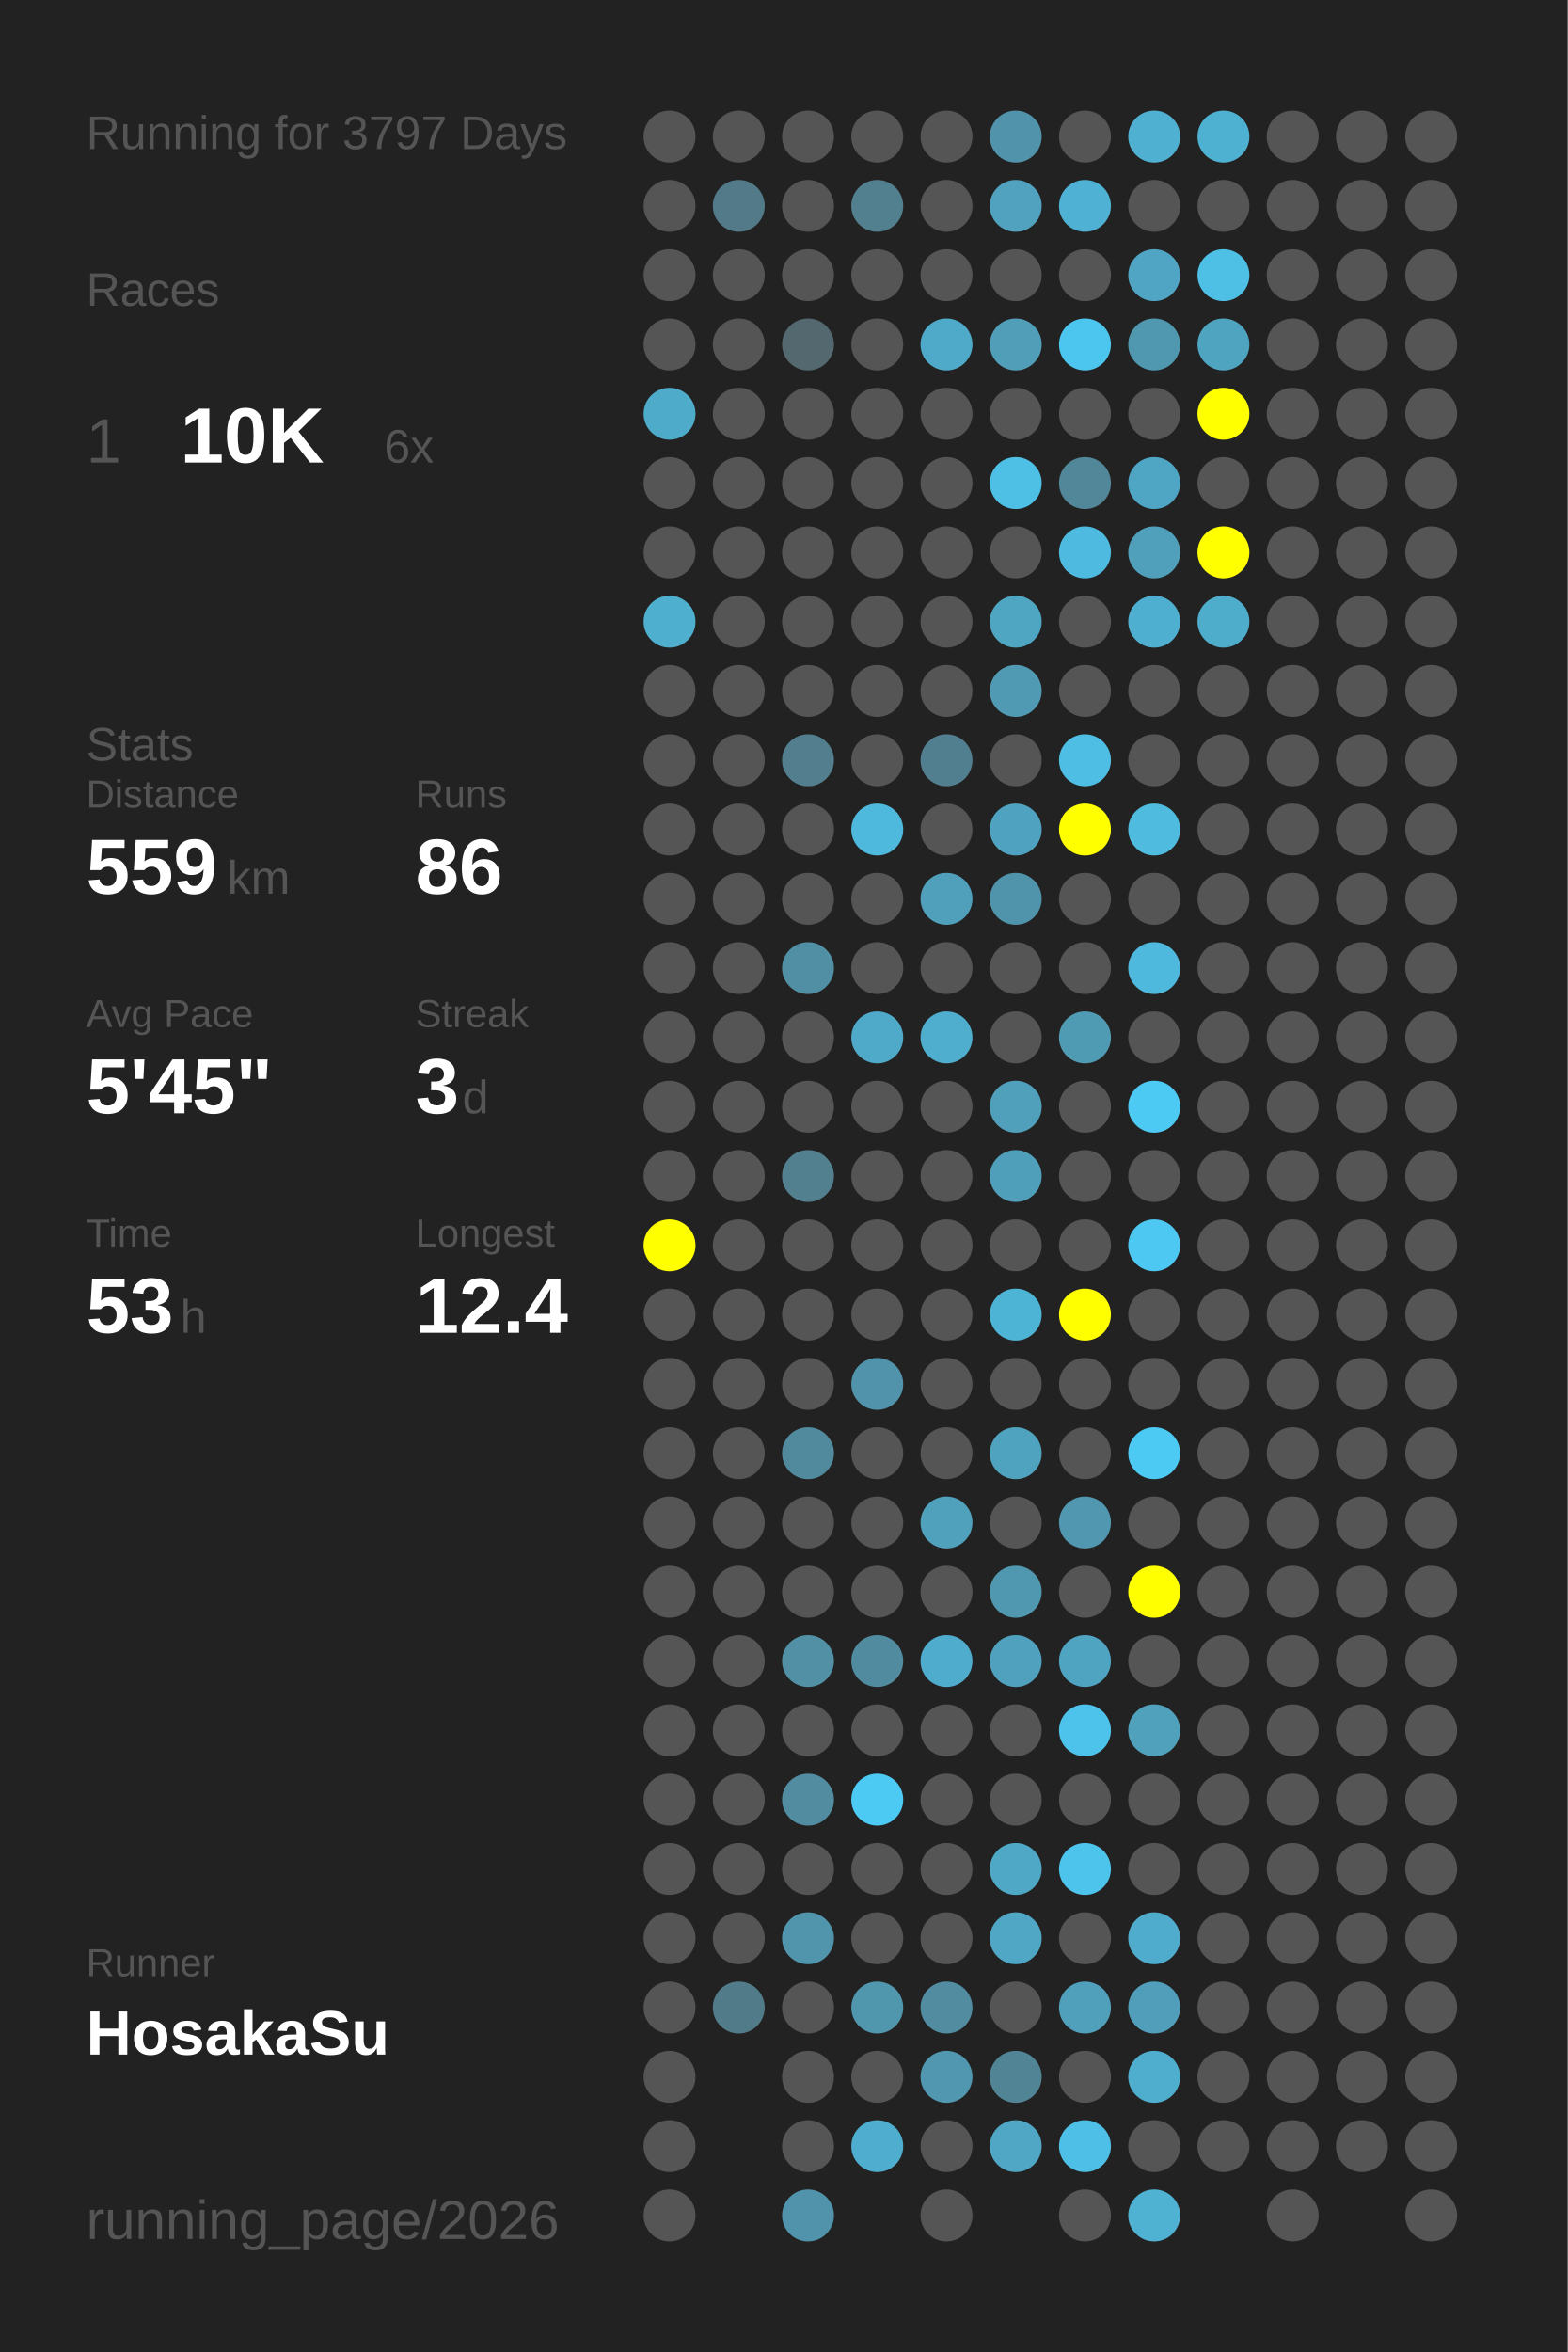
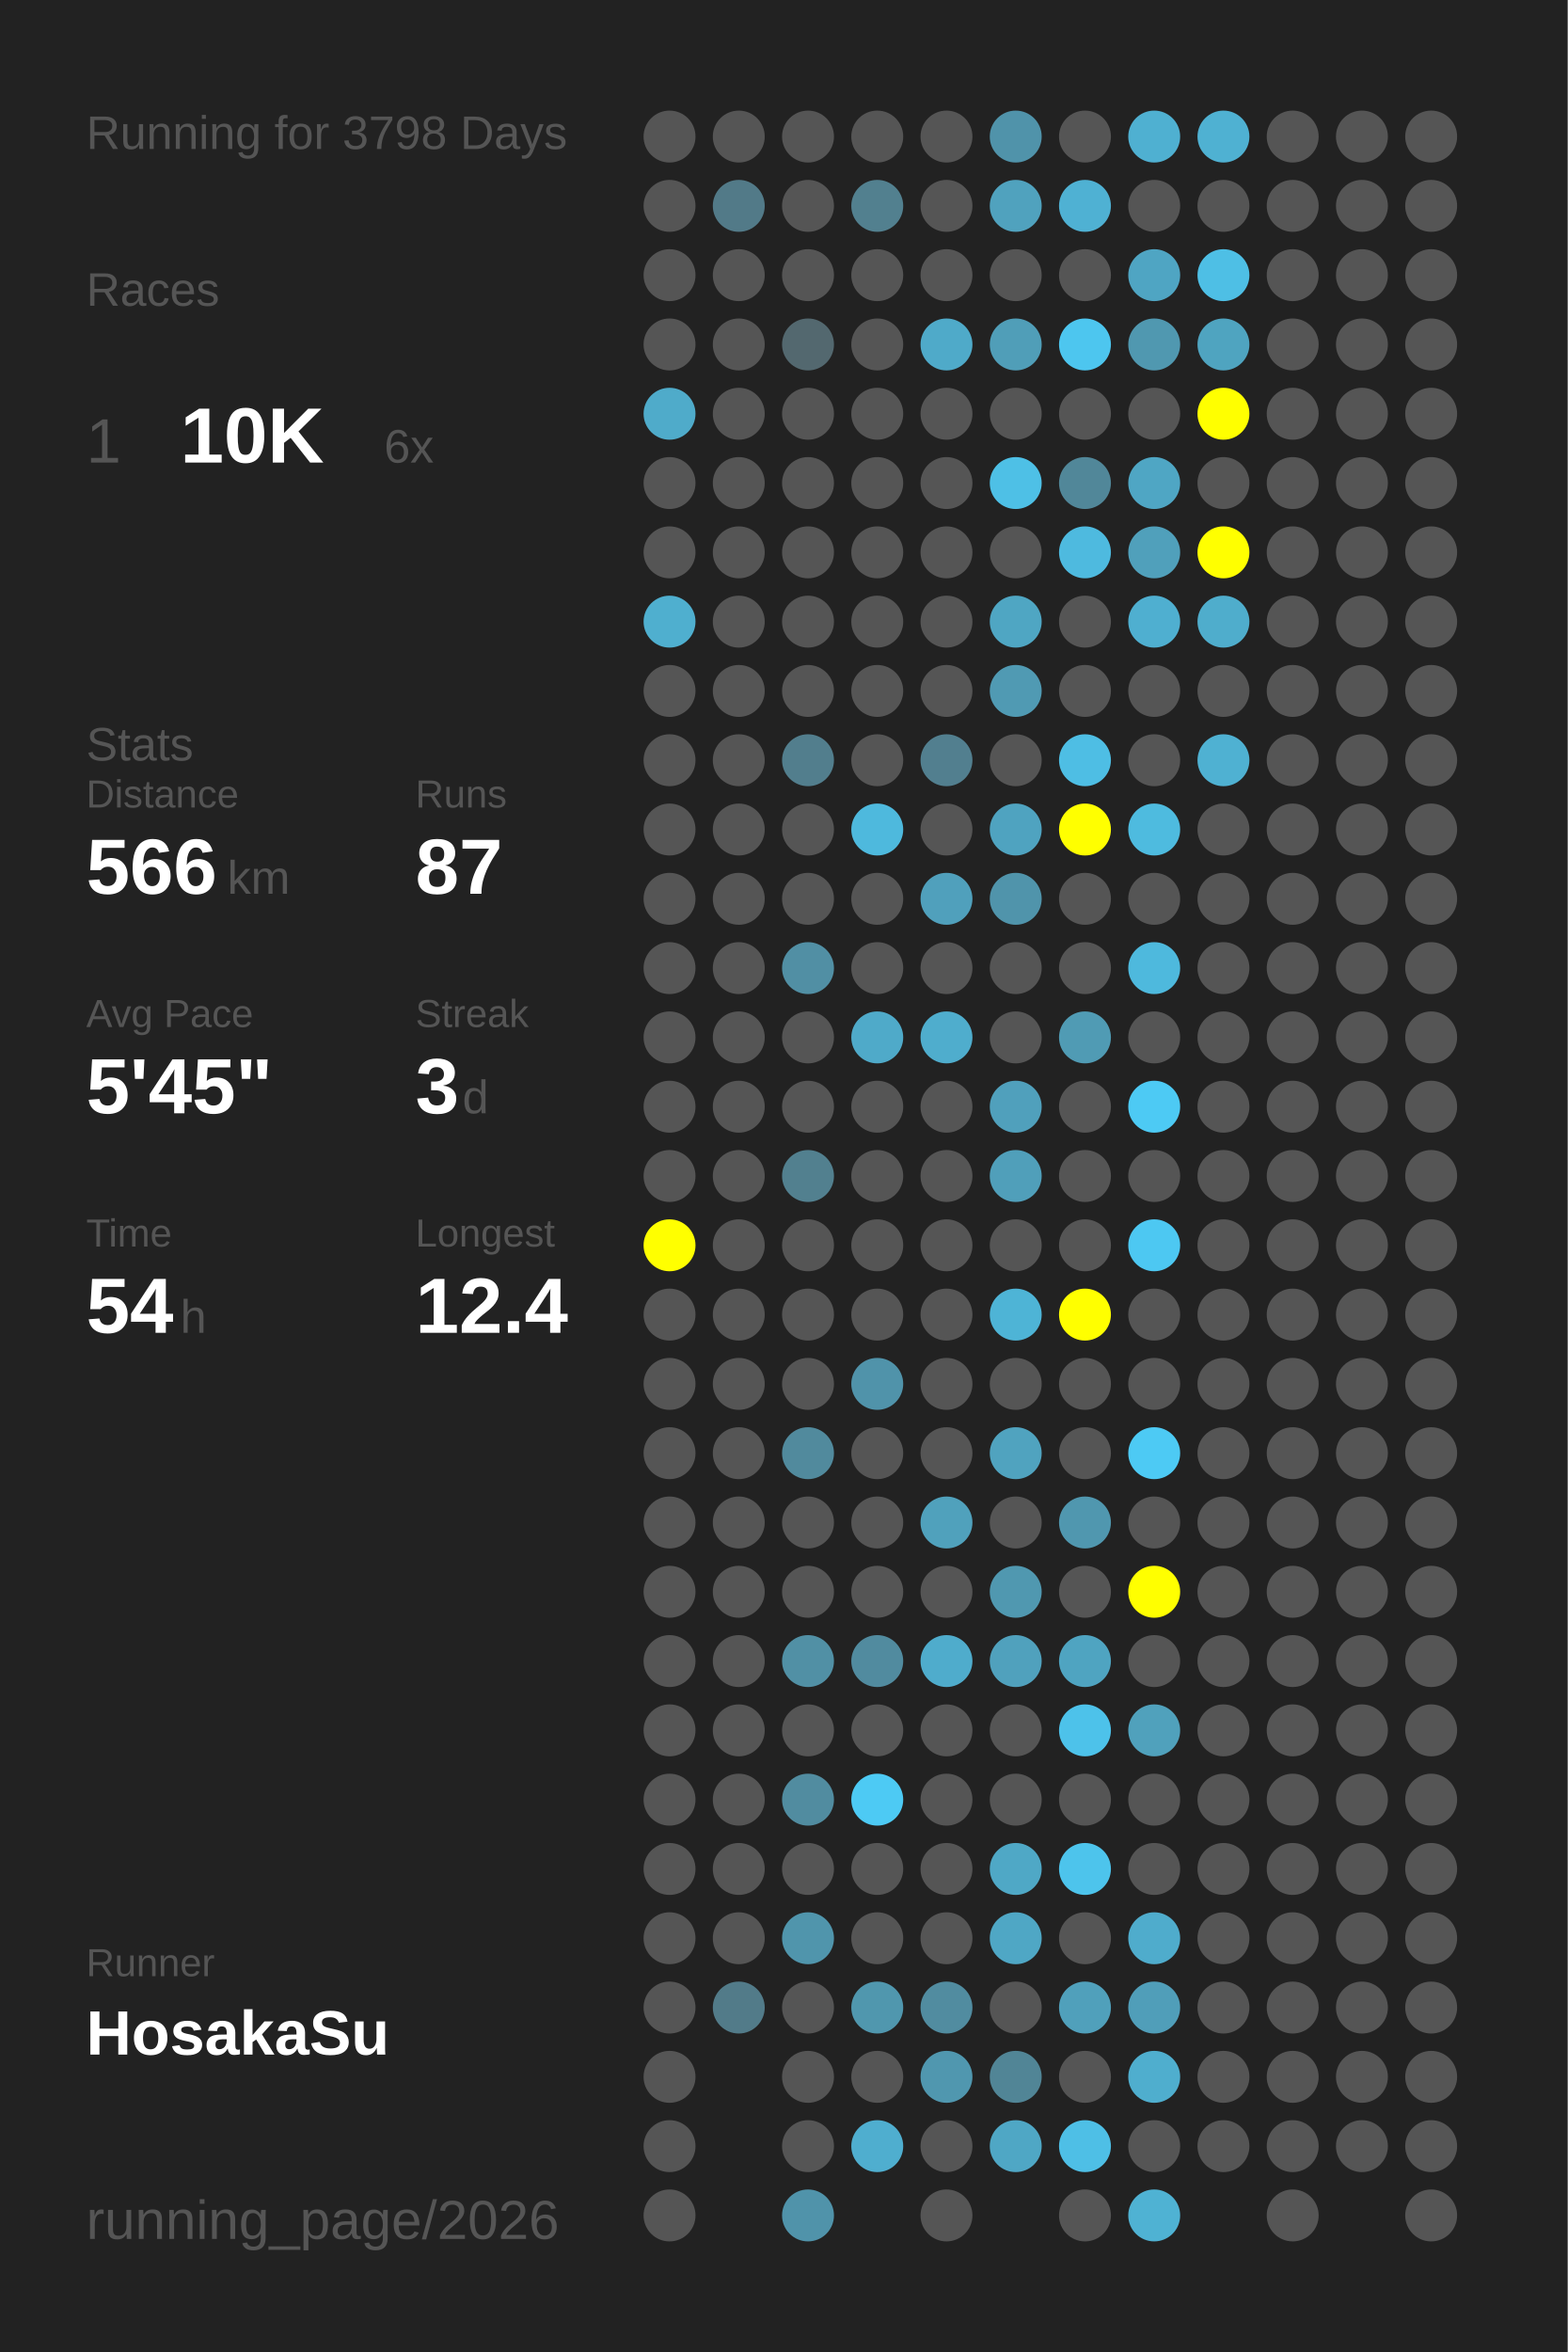
<svg xmlns="http://www.w3.org/2000/svg" baseProfile="full" height="300mm" version="1.1" viewBox="0,0,200,300" width="200mm">
  <defs />
  <rect fill="#222222" height="300" width="200" x="0" y="0" />
-   <text fill="#555555" style="font-size:6px; font-family:Arial;" x="11" y="19">Running for 3797 Days</text>
+   <text fill="#555555" style="font-size:6px; font-family:Arial;" x="11" y="19">Running for 3798 Days</text>
  <text fill="#555555" style="font-size:6px; font-family:Arial;" x="11" y="39">Races</text>
  <text fill="#555555" style="font-size:8px; font-family:Arial;" x="11" y="59">1</text>
  <text fill="#FFFFFF" style="font-size:10px; font-family:Arial; font-weight:bold;" x="23" y="59">10K</text>
  <text fill="#555555" style="font-size:6px; font-family:Arial;" x="49" y="59">6x</text>
  <text fill="#555555" style="font-size:6px; font-family:Arial;" x="11" y="97">Stats</text>
  <text fill="#555555" style="font-size:5px; font-family:Arial;" x="11" y="103">Distance</text>
-   <text fill="#FFFFFF" style="font-size:10px; font-family:Arial; font-weight:bold;" x="11" y="114">559</text>
+   <text fill="#FFFFFF" style="font-size:10px; font-family:Arial; font-weight:bold;" x="11" y="114">566</text>
  <text fill="#555555" style="font-size:6px; font-family:Arial;" x="29" y="114">km</text>
  <text fill="#555555" style="font-size:5px; font-family:Arial;" x="53" y="103">Runs</text>
-   <text fill="#FFFFFF" style="font-size:10px; font-family:Arial; font-weight:bold;" x="53" y="114">86</text>
+   <text fill="#FFFFFF" style="font-size:10px; font-family:Arial; font-weight:bold;" x="53" y="114">87</text>
  <text fill="#555555" style="font-size:5px; font-family:Arial;" x="11" y="131">Avg Pace</text>
  <text fill="#FFFFFF" style="font-size:10px; font-family:Arial; font-weight:bold;" x="11" y="142">5'45"</text>
  <text fill="#555555" style="font-size:5px; font-family:Arial;" x="53" y="131">Streak</text>
  <text fill="#FFFFFF" style="font-size:10px; font-family:Arial; font-weight:bold;" x="53" y="142">3</text>
  <text fill="#555555" style="font-size:6px; font-family:Arial;" x="59" y="142">d</text>
  <text fill="#555555" style="font-size:5px; font-family:Arial;" x="11" y="159">Time</text>
-   <text fill="#FFFFFF" style="font-size:10px; font-family:Arial; font-weight:bold;" x="11" y="170">53</text>
+   <text fill="#FFFFFF" style="font-size:10px; font-family:Arial; font-weight:bold;" x="11" y="170">54</text>
  <text fill="#555555" style="font-size:6px; font-family:Arial;" x="23" y="170">h</text>
  <text fill="#555555" style="font-size:5px; font-family:Arial;" x="53" y="159">Longest</text>
  <text fill="#FFFFFF" style="font-size:10px; font-family:Arial; font-weight:bold;" x="53" y="170">12.4</text>
  <text fill="#555555" style="font-size:5px; font-family:Arial;" x="11" y="252.065">Runner</text>
  <text fill="#FFFFFF" style="font-size:8px; font-family:Arial; font-weight:bold;" x="11" y="262.065">HosakaSu</text>
  <text fill="#555555" style="font-size:7px; font-family:Arial;" x="11" y="285.581">running_page/2026</text>
  <circle cx="85.417" cy="17.419" fill="#555555" r="3.312" />
  <circle cx="85.417" cy="26.258" fill="#555555" r="3.312" />
  <circle cx="85.417" cy="35.097" fill="#555555" r="3.312" />
  <circle cx="85.417" cy="43.935" fill="#555555" r="3.312" />
  <circle cx="85.417" cy="52.774" fill="#4fabca" r="3.312" />
  <circle cx="85.417" cy="61.613" fill="#555555" r="3.312" />
  <circle cx="85.417" cy="70.452" fill="#555555" r="3.312" />
  <circle cx="85.417" cy="79.29" fill="#4fafcf" r="3.312" />
  <circle cx="85.417" cy="88.129" fill="#555555" r="3.312" />
  <circle cx="85.417" cy="96.968" fill="#555555" r="3.312" />
  <circle cx="85.417" cy="105.806" fill="#555555" r="3.312" />
  <circle cx="85.417" cy="114.645" fill="#555555" r="3.312" />
  <circle cx="85.417" cy="123.484" fill="#555555" r="3.312" />
  <circle cx="85.417" cy="132.323" fill="#555555" r="3.312" />
  <circle cx="85.417" cy="141.161" fill="#555555" r="3.312" />
  <circle cx="85.417" cy="150" fill="#555555" r="3.312" />
  <circle cx="85.417" cy="158.839" fill="#FFFF00" r="3.312" />
  <circle cx="85.417" cy="167.677" fill="#555555" r="3.312" />
  <circle cx="85.417" cy="176.516" fill="#555555" r="3.312" />
  <circle cx="85.417" cy="185.355" fill="#555555" r="3.312" />
  <circle cx="85.417" cy="194.194" fill="#555555" r="3.312" />
  <circle cx="85.417" cy="203.032" fill="#555555" r="3.312" />
  <circle cx="85.417" cy="211.871" fill="#555555" r="3.312" />
  <circle cx="85.417" cy="220.71" fill="#555555" r="3.312" />
  <circle cx="85.417" cy="229.548" fill="#555555" r="3.312" />
  <circle cx="85.417" cy="238.387" fill="#555555" r="3.312" />
  <circle cx="85.417" cy="247.226" fill="#555555" r="3.312" />
  <circle cx="85.417" cy="256.065" fill="#555555" r="3.312" />
  <circle cx="85.417" cy="264.903" fill="#555555" r="3.312" />
  <circle cx="85.417" cy="273.742" fill="#555555" r="3.312" />
  <circle cx="85.417" cy="282.581" fill="#555555" r="3.312" />
  <circle cx="94.25" cy="17.419" fill="#555555" r="3.312" />
  <circle cx="94.25" cy="26.258" fill="#527a88" r="3.312" />
  <circle cx="94.25" cy="35.097" fill="#555555" r="3.312" />
  <circle cx="94.25" cy="43.935" fill="#555555" r="3.312" />
  <circle cx="94.25" cy="52.774" fill="#555555" r="3.312" />
  <circle cx="94.25" cy="61.613" fill="#555555" r="3.312" />
  <circle cx="94.25" cy="70.452" fill="#555555" r="3.312" />
  <circle cx="94.25" cy="79.29" fill="#555555" r="3.312" />
  <circle cx="94.25" cy="88.129" fill="#555555" r="3.312" />
  <circle cx="94.25" cy="96.968" fill="#555555" r="3.312" />
  <circle cx="94.25" cy="105.806" fill="#555555" r="3.312" />
  <circle cx="94.25" cy="114.645" fill="#555555" r="3.312" />
  <circle cx="94.25" cy="123.484" fill="#555555" r="3.312" />
  <circle cx="94.25" cy="132.323" fill="#555555" r="3.312" />
  <circle cx="94.25" cy="141.161" fill="#555555" r="3.312" />
  <circle cx="94.25" cy="150" fill="#555555" r="3.312" />
  <circle cx="94.25" cy="158.839" fill="#555555" r="3.312" />
  <circle cx="94.25" cy="167.677" fill="#555555" r="3.312" />
  <circle cx="94.25" cy="176.516" fill="#555555" r="3.312" />
  <circle cx="94.25" cy="185.355" fill="#555555" r="3.312" />
  <circle cx="94.25" cy="194.194" fill="#555555" r="3.312" />
  <circle cx="94.25" cy="203.032" fill="#555555" r="3.312" />
  <circle cx="94.25" cy="211.871" fill="#555555" r="3.312" />
  <circle cx="94.25" cy="220.71" fill="#555555" r="3.312" />
  <circle cx="94.25" cy="229.548" fill="#555555" r="3.312" />
  <circle cx="94.25" cy="238.387" fill="#555555" r="3.312" />
  <circle cx="94.25" cy="247.226" fill="#555555" r="3.312" />
  <circle cx="94.25" cy="256.065" fill="#527b89" r="3.312" />
  <circle cx="103.083" cy="17.419" fill="#555555" r="3.312" />
  <circle cx="103.083" cy="26.258" fill="#555555" r="3.312" />
  <circle cx="103.083" cy="35.097" fill="#555555" r="3.312" />
  <circle cx="103.083" cy="43.935" fill="#53686f" r="3.312" />
  <circle cx="103.083" cy="52.774" fill="#555555" r="3.312" />
  <circle cx="103.083" cy="61.613" fill="#555555" r="3.312" />
  <circle cx="103.083" cy="70.452" fill="#555555" r="3.312" />
  <circle cx="103.083" cy="79.29" fill="#555555" r="3.312" />
  <circle cx="103.083" cy="88.129" fill="#555555" r="3.312" />
  <circle cx="103.083" cy="96.968" fill="#527e8d" r="3.312" />
  <circle cx="103.083" cy="105.806" fill="#555555" r="3.312" />
  <circle cx="103.083" cy="114.645" fill="#555555" r="3.312" />
  <circle cx="103.083" cy="123.484" fill="#518fa4" r="3.312" />
  <circle cx="103.083" cy="132.323" fill="#555555" r="3.312" />
  <circle cx="103.083" cy="141.161" fill="#555555" r="3.312" />
  <circle cx="103.083" cy="150" fill="#52808f" r="3.312" />
  <circle cx="103.083" cy="158.839" fill="#555555" r="3.312" />
  <circle cx="103.083" cy="167.677" fill="#555555" r="3.312" />
  <circle cx="103.083" cy="176.516" fill="#555555" r="3.312" />
  <circle cx="103.083" cy="185.355" fill="#518a9d" r="3.312" />
  <circle cx="103.083" cy="194.194" fill="#555555" r="3.312" />
  <circle cx="103.083" cy="203.032" fill="#555555" r="3.312" />
  <circle cx="103.083" cy="211.871" fill="#5190a5" r="3.312" />
  <circle cx="103.083" cy="220.71" fill="#555555" r="3.312" />
  <circle cx="103.083" cy="229.548" fill="#518ca0" r="3.312" />
  <circle cx="103.083" cy="238.387" fill="#555555" r="3.312" />
  <circle cx="103.083" cy="247.226" fill="#5095ac" r="3.312" />
  <circle cx="103.083" cy="256.065" fill="#555555" r="3.312" />
  <circle cx="103.083" cy="264.903" fill="#555555" r="3.312" />
  <circle cx="103.083" cy="273.742" fill="#555555" r="3.312" />
  <circle cx="103.083" cy="282.581" fill="#5093aa" r="3.312" />
  <circle cx="111.917" cy="17.419" fill="#555555" r="3.312" />
  <circle cx="111.917" cy="26.258" fill="#52808f" r="3.312" />
  <circle cx="111.917" cy="35.097" fill="#555555" r="3.312" />
  <circle cx="111.917" cy="43.935" fill="#555555" r="3.312" />
  <circle cx="111.917" cy="52.774" fill="#555555" r="3.312" />
  <circle cx="111.917" cy="61.613" fill="#555555" r="3.312" />
  <circle cx="111.917" cy="70.452" fill="#555555" r="3.312" />
  <circle cx="111.917" cy="79.29" fill="#555555" r="3.312" />
  <circle cx="111.917" cy="88.129" fill="#555555" r="3.312" />
  <circle cx="111.917" cy="96.968" fill="#555555" r="3.312" />
  <circle cx="111.917" cy="105.806" fill="#4eb9dd" r="3.312" />
  <circle cx="111.917" cy="114.645" fill="#555555" r="3.312" />
  <circle cx="111.917" cy="123.484" fill="#555555" r="3.312" />
  <circle cx="111.917" cy="132.323" fill="#4faac9" r="3.312" />
  <circle cx="111.917" cy="141.161" fill="#555555" r="3.312" />
  <circle cx="111.917" cy="150" fill="#555555" r="3.312" />
  <circle cx="111.917" cy="158.839" fill="#555555" r="3.312" />
  <circle cx="111.917" cy="167.677" fill="#555555" r="3.312" />
  <circle cx="111.917" cy="176.516" fill="#5093aa" r="3.312" />
  <circle cx="111.917" cy="185.355" fill="#555555" r="3.312" />
  <circle cx="111.917" cy="194.194" fill="#555555" r="3.312" />
  <circle cx="111.917" cy="203.032" fill="#555555" r="3.312" />
  <circle cx="111.917" cy="211.871" fill="#518b9f" r="3.312" />
  <circle cx="111.917" cy="220.71" fill="#555555" r="3.312" />
  <circle cx="111.917" cy="229.548" fill="#4dcaf4" r="3.312" />
  <circle cx="111.917" cy="238.387" fill="#555555" r="3.312" />
  <circle cx="111.917" cy="247.226" fill="#555555" r="3.312" />
  <circle cx="111.917" cy="256.065" fill="#5097ae" r="3.312" />
  <circle cx="111.917" cy="264.903" fill="#555555" r="3.312" />
  <circle cx="111.917" cy="273.742" fill="#4faecf" r="3.312" />
  <circle cx="120.75" cy="17.419" fill="#555555" r="3.312" />
  <circle cx="120.75" cy="26.258" fill="#555555" r="3.312" />
  <circle cx="120.75" cy="35.097" fill="#555555" r="3.312" />
  <circle cx="120.75" cy="43.935" fill="#4faac9" r="3.312" />
  <circle cx="120.75" cy="52.774" fill="#555555" r="3.312" />
  <circle cx="120.75" cy="61.613" fill="#555555" r="3.312" />
  <circle cx="120.75" cy="70.452" fill="#555555" r="3.312" />
  <circle cx="120.75" cy="79.29" fill="#555555" r="3.312" />
  <circle cx="120.75" cy="88.129" fill="#555555" r="3.312" />
  <circle cx="120.75" cy="96.968" fill="#527f8f" r="3.312" />
  <circle cx="120.75" cy="105.806" fill="#555555" r="3.312" />
  <circle cx="120.75" cy="114.645" fill="#50a0bc" r="3.312" />
  <circle cx="120.75" cy="123.484" fill="#555555" r="3.312" />
  <circle cx="120.75" cy="132.323" fill="#4fadcd" r="3.312" />
  <circle cx="120.75" cy="141.161" fill="#555555" r="3.312" />
  <circle cx="120.75" cy="150" fill="#555555" r="3.312" />
  <circle cx="120.75" cy="158.839" fill="#555555" r="3.312" />
  <circle cx="120.75" cy="167.677" fill="#555555" r="3.312" />
  <circle cx="120.75" cy="176.516" fill="#555555" r="3.312" />
  <circle cx="120.75" cy="185.355" fill="#555555" r="3.312" />
  <circle cx="120.75" cy="194.194" fill="#50a1bc" r="3.312" />
  <circle cx="120.75" cy="203.032" fill="#555555" r="3.312" />
  <circle cx="120.75" cy="211.871" fill="#4faccc" r="3.312" />
  <circle cx="120.75" cy="220.71" fill="#555555" r="3.312" />
  <circle cx="120.75" cy="229.548" fill="#555555" r="3.312" />
  <circle cx="120.75" cy="238.387" fill="#555555" r="3.312" />
  <circle cx="120.75" cy="247.226" fill="#555555" r="3.312" />
  <circle cx="120.75" cy="256.065" fill="#518ca0" r="3.312" />
  <circle cx="120.75" cy="264.903" fill="#5097af" r="3.312" />
  <circle cx="120.75" cy="273.742" fill="#555555" r="3.312" />
  <circle cx="120.75" cy="282.581" fill="#555555" r="3.312" />
  <circle cx="129.583" cy="17.419" fill="#5093aa" r="3.312" />
  <circle cx="129.583" cy="26.258" fill="#50a2be" r="3.312" />
  <circle cx="129.583" cy="35.097" fill="#555555" r="3.312" />
  <circle cx="129.583" cy="43.935" fill="#509eb8" r="3.312" />
  <circle cx="129.583" cy="52.774" fill="#555555" r="3.312" />
  <circle cx="129.583" cy="61.613" fill="#4ec0e6" r="3.312" />
  <circle cx="129.583" cy="70.452" fill="#555555" r="3.312" />
  <circle cx="129.583" cy="79.29" fill="#4fa6c3" r="3.312" />
  <circle cx="129.583" cy="88.129" fill="#509ab3" r="3.312" />
  <circle cx="129.583" cy="96.968" fill="#555555" r="3.312" />
  <circle cx="129.583" cy="105.806" fill="#4fa3c0" r="3.312" />
  <circle cx="129.583" cy="114.645" fill="#5094ab" r="3.312" />
  <circle cx="129.583" cy="123.484" fill="#555555" r="3.312" />
  <circle cx="129.583" cy="132.323" fill="#555555" r="3.312" />
  <circle cx="129.583" cy="141.161" fill="#50a0bc" r="3.312" />
  <circle cx="129.583" cy="150" fill="#509fba" r="3.312" />
  <circle cx="129.583" cy="158.839" fill="#555555" r="3.312" />
  <circle cx="129.583" cy="167.677" fill="#4eb4d6" r="3.312" />
  <circle cx="129.583" cy="176.516" fill="#555555" r="3.312" />
  <circle cx="129.583" cy="185.355" fill="#50a3bf" r="3.312" />
  <circle cx="129.583" cy="194.194" fill="#555555" r="3.312" />
  <circle cx="129.583" cy="203.032" fill="#5098b0" r="3.312" />
  <circle cx="129.583" cy="211.871" fill="#50a1bd" r="3.312" />
  <circle cx="129.583" cy="220.71" fill="#555555" r="3.312" />
  <circle cx="129.583" cy="229.548" fill="#555555" r="3.312" />
  <circle cx="129.583" cy="238.387" fill="#4fa8c6" r="3.312" />
  <circle cx="129.583" cy="247.226" fill="#4fa7c5" r="3.312" />
  <circle cx="129.583" cy="256.065" fill="#555555" r="3.312" />
  <circle cx="129.583" cy="264.903" fill="#518596" r="3.312" />
  <circle cx="129.583" cy="273.742" fill="#4fa7c5" r="3.312" />
  <circle cx="138.417" cy="17.419" fill="#555555" r="3.312" />
  <circle cx="138.417" cy="26.258" fill="#4fb1d3" r="3.312" />
  <circle cx="138.417" cy="35.097" fill="#555555" r="3.312" />
  <circle cx="138.417" cy="43.935" fill="#4dc6ef" r="3.312" />
  <circle cx="138.417" cy="52.774" fill="#555555" r="3.312" />
  <circle cx="138.417" cy="61.613" fill="#518799" r="3.312" />
  <circle cx="138.417" cy="70.452" fill="#4ebadf" r="3.312" />
  <circle cx="138.417" cy="79.29" fill="#555555" r="3.312" />
  <circle cx="138.417" cy="88.129" fill="#555555" r="3.312" />
  <circle cx="138.417" cy="96.968" fill="#4ebee4" r="3.312" />
  <circle cx="138.417" cy="105.806" fill="#FFFF00" r="3.312" />
  <circle cx="138.417" cy="114.645" fill="#555555" r="3.312" />
  <circle cx="138.417" cy="123.484" fill="#555555" r="3.312" />
  <circle cx="138.417" cy="132.323" fill="#509bb4" r="3.312" />
  <circle cx="138.417" cy="141.161" fill="#555555" r="3.312" />
  <circle cx="138.417" cy="150" fill="#555555" r="3.312" />
  <circle cx="138.417" cy="158.839" fill="#555555" r="3.312" />
  <circle cx="138.417" cy="167.677" fill="#FFFF00" r="3.312" />
  <circle cx="138.417" cy="176.516" fill="#555555" r="3.312" />
  <circle cx="138.417" cy="185.355" fill="#555555" r="3.312" />
  <circle cx="138.417" cy="194.194" fill="#5097af" r="3.312" />
  <circle cx="138.417" cy="203.032" fill="#555555" r="3.312" />
  <circle cx="138.417" cy="211.871" fill="#4fa4c1" r="3.312" />
  <circle cx="138.417" cy="220.71" fill="#4dc2ea" r="3.312" />
  <circle cx="138.417" cy="229.548" fill="#555555" r="3.312" />
  <circle cx="138.417" cy="238.387" fill="#4dc4ec" r="3.312" />
  <circle cx="138.417" cy="247.226" fill="#555555" r="3.312" />
  <circle cx="138.417" cy="256.065" fill="#50a0bb" r="3.312" />
  <circle cx="138.417" cy="264.903" fill="#555555" r="3.312" />
  <circle cx="138.417" cy="273.742" fill="#4ebfe6" r="3.312" />
  <circle cx="138.417" cy="282.581" fill="#555555" r="3.312" />
  <circle cx="147.25" cy="17.419" fill="#4fb0d1" r="3.312" />
  <circle cx="147.25" cy="26.258" fill="#555555" r="3.312" />
  <circle cx="147.25" cy="35.097" fill="#4fa5c3" r="3.312" />
  <circle cx="147.25" cy="43.935" fill="#5098b0" r="3.312" />
  <circle cx="147.25" cy="52.774" fill="#555555" r="3.312" />
  <circle cx="147.25" cy="61.613" fill="#4fa6c4" r="3.312" />
  <circle cx="147.25" cy="70.452" fill="#50a0bb" r="3.312" />
  <circle cx="147.25" cy="79.29" fill="#4fafd0" r="3.312" />
  <circle cx="147.25" cy="88.129" fill="#555555" r="3.312" />
  <circle cx="147.25" cy="96.968" fill="#555555" r="3.312" />
  <circle cx="147.25" cy="105.806" fill="#4ebbdf" r="3.312" />
  <circle cx="147.25" cy="114.645" fill="#555555" r="3.312" />
  <circle cx="147.25" cy="123.484" fill="#4eb9dd" r="3.312" />
  <circle cx="147.25" cy="132.323" fill="#555555" r="3.312" />
  <circle cx="147.25" cy="141.161" fill="#4dcaf4" r="3.312" />
  <circle cx="147.25" cy="150" fill="#555555" r="3.312" />
  <circle cx="147.25" cy="158.839" fill="#4dc8f2" r="3.312" />
  <circle cx="147.25" cy="167.677" fill="#555555" r="3.312" />
  <circle cx="147.25" cy="176.516" fill="#555555" r="3.312" />
  <circle cx="147.25" cy="185.355" fill="#4dcaf4" r="3.312" />
  <circle cx="147.25" cy="194.194" fill="#555555" r="3.312" />
  <circle cx="147.25" cy="203.032" fill="#FFFF00" r="3.312" />
  <circle cx="147.25" cy="211.871" fill="#555555" r="3.312" />
  <circle cx="147.25" cy="220.71" fill="#50a1bc" r="3.312" />
  <circle cx="147.25" cy="229.548" fill="#555555" r="3.312" />
  <circle cx="147.25" cy="238.387" fill="#555555" r="3.312" />
  <circle cx="147.25" cy="247.226" fill="#4faccc" r="3.312" />
  <circle cx="147.25" cy="256.065" fill="#509eb9" r="3.312" />
  <circle cx="147.25" cy="264.903" fill="#4faece" r="3.312" />
  <circle cx="147.25" cy="273.742" fill="#555555" r="3.312" />
  <circle cx="147.25" cy="282.581" fill="#4fb2d3" r="3.312" />
  <circle cx="156.083" cy="17.419" fill="#4fb1d2" r="3.312" />
  <circle cx="156.083" cy="26.258" fill="#555555" r="3.312" />
  <circle cx="156.083" cy="35.097" fill="#4ebfe5" r="3.312" />
  <circle cx="156.083" cy="43.935" fill="#4fa4c0" r="3.312" />
  <circle cx="156.083" cy="52.774" fill="#FFFF00" r="3.312" />
  <circle cx="156.083" cy="61.613" fill="#555555" r="3.312" />
  <circle cx="156.083" cy="70.452" fill="#FFFF00" r="3.312" />
  <circle cx="156.083" cy="79.29" fill="#4fadcc" r="3.312" />
  <circle cx="156.083" cy="88.129" fill="#555555" r="3.312" />
-   <circle cx="156.083" cy="96.968" fill="#555555" r="3.312" />
+   <circle cx="156.083" cy="96.968" fill="#4fb1d2" r="3.312" />
  <circle cx="156.083" cy="105.806" fill="#555555" r="3.312" />
  <circle cx="156.083" cy="114.645" fill="#555555" r="3.312" />
  <circle cx="156.083" cy="123.484" fill="#555555" r="3.312" />
  <circle cx="156.083" cy="132.323" fill="#555555" r="3.312" />
  <circle cx="156.083" cy="141.161" fill="#555555" r="3.312" />
  <circle cx="156.083" cy="150" fill="#555555" r="3.312" />
  <circle cx="156.083" cy="158.839" fill="#555555" r="3.312" />
  <circle cx="156.083" cy="167.677" fill="#555555" r="3.312" />
  <circle cx="156.083" cy="176.516" fill="#555555" r="3.312" />
  <circle cx="156.083" cy="185.355" fill="#555555" r="3.312" />
  <circle cx="156.083" cy="194.194" fill="#555555" r="3.312" />
  <circle cx="156.083" cy="203.032" fill="#555555" r="3.312" />
  <circle cx="156.083" cy="211.871" fill="#555555" r="3.312" />
  <circle cx="156.083" cy="220.71" fill="#555555" r="3.312" />
  <circle cx="156.083" cy="229.548" fill="#555555" r="3.312" />
  <circle cx="156.083" cy="238.387" fill="#555555" r="3.312" />
  <circle cx="156.083" cy="247.226" fill="#555555" r="3.312" />
  <circle cx="156.083" cy="256.065" fill="#555555" r="3.312" />
  <circle cx="156.083" cy="264.903" fill="#555555" r="3.312" />
  <circle cx="156.083" cy="273.742" fill="#555555" r="3.312" />
  <circle cx="164.917" cy="17.419" fill="#555555" r="3.312" />
  <circle cx="164.917" cy="26.258" fill="#555555" r="3.312" />
  <circle cx="164.917" cy="35.097" fill="#555555" r="3.312" />
  <circle cx="164.917" cy="43.935" fill="#555555" r="3.312" />
  <circle cx="164.917" cy="52.774" fill="#555555" r="3.312" />
  <circle cx="164.917" cy="61.613" fill="#555555" r="3.312" />
  <circle cx="164.917" cy="70.452" fill="#555555" r="3.312" />
  <circle cx="164.917" cy="79.29" fill="#555555" r="3.312" />
  <circle cx="164.917" cy="88.129" fill="#555555" r="3.312" />
  <circle cx="164.917" cy="96.968" fill="#555555" r="3.312" />
  <circle cx="164.917" cy="105.806" fill="#555555" r="3.312" />
  <circle cx="164.917" cy="114.645" fill="#555555" r="3.312" />
  <circle cx="164.917" cy="123.484" fill="#555555" r="3.312" />
  <circle cx="164.917" cy="132.323" fill="#555555" r="3.312" />
  <circle cx="164.917" cy="141.161" fill="#555555" r="3.312" />
  <circle cx="164.917" cy="150" fill="#555555" r="3.312" />
  <circle cx="164.917" cy="158.839" fill="#555555" r="3.312" />
  <circle cx="164.917" cy="167.677" fill="#555555" r="3.312" />
  <circle cx="164.917" cy="176.516" fill="#555555" r="3.312" />
  <circle cx="164.917" cy="185.355" fill="#555555" r="3.312" />
  <circle cx="164.917" cy="194.194" fill="#555555" r="3.312" />
  <circle cx="164.917" cy="203.032" fill="#555555" r="3.312" />
  <circle cx="164.917" cy="211.871" fill="#555555" r="3.312" />
  <circle cx="164.917" cy="220.71" fill="#555555" r="3.312" />
  <circle cx="164.917" cy="229.548" fill="#555555" r="3.312" />
  <circle cx="164.917" cy="238.387" fill="#555555" r="3.312" />
  <circle cx="164.917" cy="247.226" fill="#555555" r="3.312" />
  <circle cx="164.917" cy="256.065" fill="#555555" r="3.312" />
  <circle cx="164.917" cy="264.903" fill="#555555" r="3.312" />
  <circle cx="164.917" cy="273.742" fill="#555555" r="3.312" />
  <circle cx="164.917" cy="282.581" fill="#555555" r="3.312" />
  <circle cx="173.75" cy="17.419" fill="#555555" r="3.312" />
  <circle cx="173.75" cy="26.258" fill="#555555" r="3.312" />
  <circle cx="173.75" cy="35.097" fill="#555555" r="3.312" />
  <circle cx="173.75" cy="43.935" fill="#555555" r="3.312" />
  <circle cx="173.75" cy="52.774" fill="#555555" r="3.312" />
  <circle cx="173.75" cy="61.613" fill="#555555" r="3.312" />
  <circle cx="173.75" cy="70.452" fill="#555555" r="3.312" />
  <circle cx="173.75" cy="79.29" fill="#555555" r="3.312" />
  <circle cx="173.75" cy="88.129" fill="#555555" r="3.312" />
  <circle cx="173.75" cy="96.968" fill="#555555" r="3.312" />
  <circle cx="173.75" cy="105.806" fill="#555555" r="3.312" />
  <circle cx="173.75" cy="114.645" fill="#555555" r="3.312" />
  <circle cx="173.75" cy="123.484" fill="#555555" r="3.312" />
  <circle cx="173.75" cy="132.323" fill="#555555" r="3.312" />
  <circle cx="173.75" cy="141.161" fill="#555555" r="3.312" />
  <circle cx="173.75" cy="150" fill="#555555" r="3.312" />
  <circle cx="173.75" cy="158.839" fill="#555555" r="3.312" />
  <circle cx="173.75" cy="167.677" fill="#555555" r="3.312" />
  <circle cx="173.75" cy="176.516" fill="#555555" r="3.312" />
  <circle cx="173.75" cy="185.355" fill="#555555" r="3.312" />
  <circle cx="173.75" cy="194.194" fill="#555555" r="3.312" />
  <circle cx="173.75" cy="203.032" fill="#555555" r="3.312" />
  <circle cx="173.75" cy="211.871" fill="#555555" r="3.312" />
  <circle cx="173.75" cy="220.71" fill="#555555" r="3.312" />
  <circle cx="173.75" cy="229.548" fill="#555555" r="3.312" />
  <circle cx="173.75" cy="238.387" fill="#555555" r="3.312" />
  <circle cx="173.75" cy="247.226" fill="#555555" r="3.312" />
  <circle cx="173.75" cy="256.065" fill="#555555" r="3.312" />
  <circle cx="173.75" cy="264.903" fill="#555555" r="3.312" />
  <circle cx="173.75" cy="273.742" fill="#555555" r="3.312" />
  <circle cx="182.583" cy="17.419" fill="#555555" r="3.312" />
  <circle cx="182.583" cy="26.258" fill="#555555" r="3.312" />
  <circle cx="182.583" cy="35.097" fill="#555555" r="3.312" />
  <circle cx="182.583" cy="43.935" fill="#555555" r="3.312" />
  <circle cx="182.583" cy="52.774" fill="#555555" r="3.312" />
  <circle cx="182.583" cy="61.613" fill="#555555" r="3.312" />
  <circle cx="182.583" cy="70.452" fill="#555555" r="3.312" />
  <circle cx="182.583" cy="79.29" fill="#555555" r="3.312" />
  <circle cx="182.583" cy="88.129" fill="#555555" r="3.312" />
  <circle cx="182.583" cy="96.968" fill="#555555" r="3.312" />
  <circle cx="182.583" cy="105.806" fill="#555555" r="3.312" />
  <circle cx="182.583" cy="114.645" fill="#555555" r="3.312" />
  <circle cx="182.583" cy="123.484" fill="#555555" r="3.312" />
  <circle cx="182.583" cy="132.323" fill="#555555" r="3.312" />
  <circle cx="182.583" cy="141.161" fill="#555555" r="3.312" />
  <circle cx="182.583" cy="150" fill="#555555" r="3.312" />
  <circle cx="182.583" cy="158.839" fill="#555555" r="3.312" />
  <circle cx="182.583" cy="167.677" fill="#555555" r="3.312" />
  <circle cx="182.583" cy="176.516" fill="#555555" r="3.312" />
  <circle cx="182.583" cy="185.355" fill="#555555" r="3.312" />
  <circle cx="182.583" cy="194.194" fill="#555555" r="3.312" />
  <circle cx="182.583" cy="203.032" fill="#555555" r="3.312" />
  <circle cx="182.583" cy="211.871" fill="#555555" r="3.312" />
  <circle cx="182.583" cy="220.71" fill="#555555" r="3.312" />
  <circle cx="182.583" cy="229.548" fill="#555555" r="3.312" />
  <circle cx="182.583" cy="238.387" fill="#555555" r="3.312" />
  <circle cx="182.583" cy="247.226" fill="#555555" r="3.312" />
  <circle cx="182.583" cy="256.065" fill="#555555" r="3.312" />
  <circle cx="182.583" cy="264.903" fill="#555555" r="3.312" />
  <circle cx="182.583" cy="273.742" fill="#555555" r="3.312" />
  <circle cx="182.583" cy="282.581" fill="#555555" r="3.312" />
</svg>
